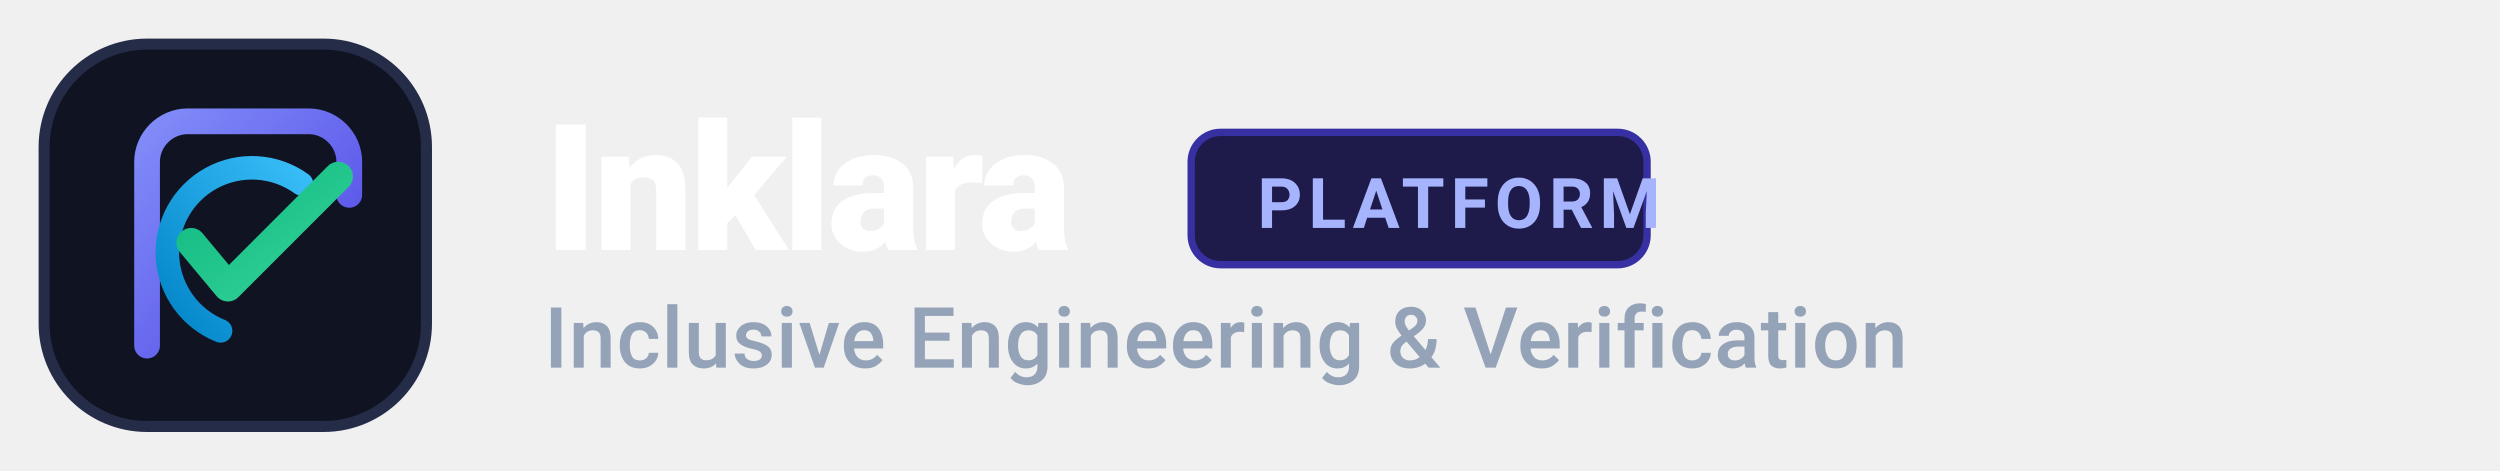
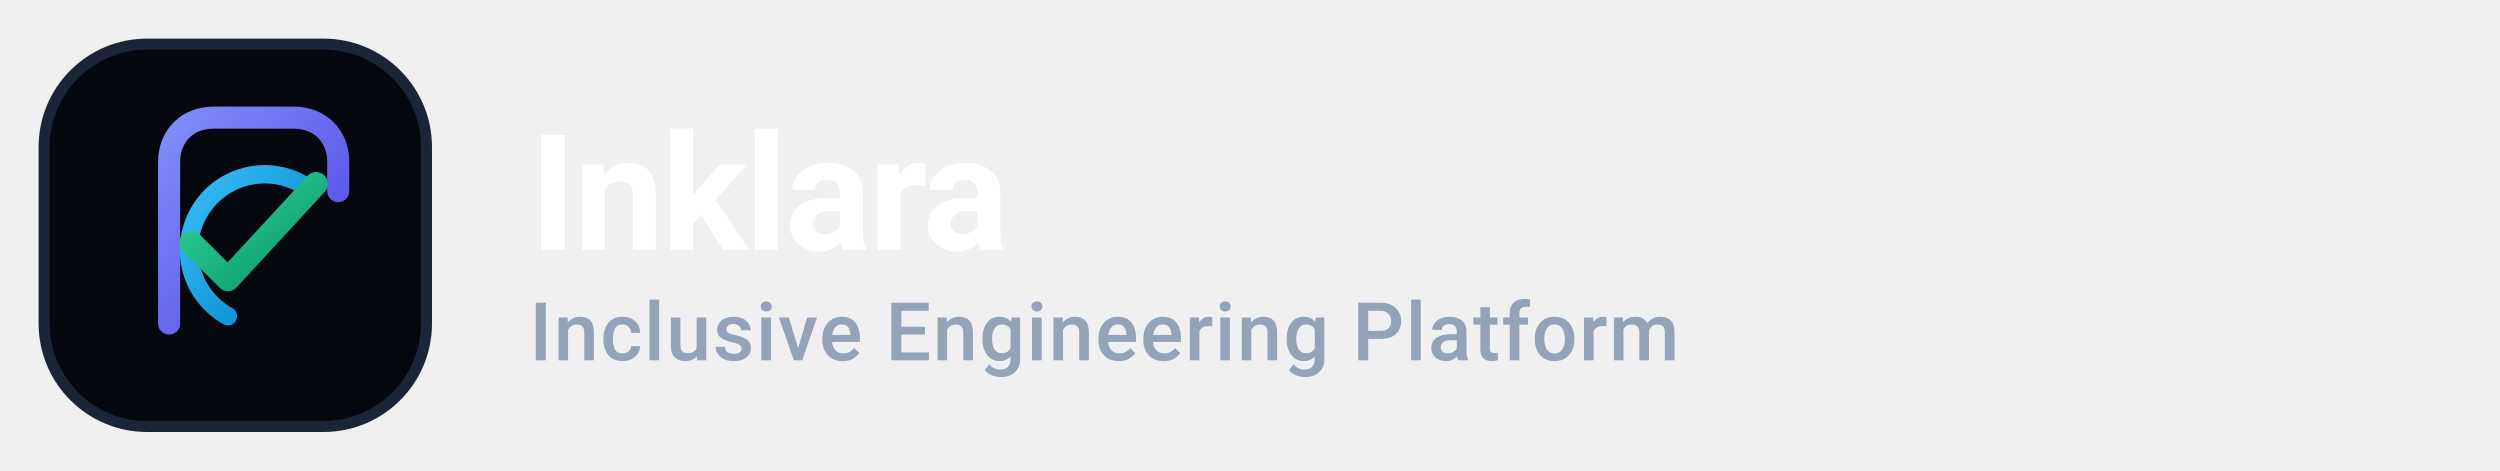
<svg xmlns="http://www.w3.org/2000/svg" viewBox="0 0 340 64" width="340" height="64" fill="none">
  <defs>
-     <linearGradient id="portal-grad" x1="0%" y1="0%" x2="100%" y2="100%">
+     <linearGradient id="portal-dark" x1="0%" y1="0%" x2="100%" y2="100%">
      <stop offset="0%" stop-color="#818cf8" />
      <stop offset="100%" stop-color="#4f46e5" />
    </linearGradient>
-     <linearGradient id="lens-grad" x1="0%" y1="100%" x2="100%" y2="0%">
-       <stop offset="0%" stop-color="#0284c7" />
-       <stop offset="100%" stop-color="#38bdf8" />
+     <linearGradient id="lens-dark" x1="0%" y1="0%" x2="100%" y2="100%">
+       <stop offset="0%" stop-color="#38bdf8" />
+       <stop offset="100%" stop-color="#0284c7" />
    </linearGradient>
-     <linearGradient id="verify-grad" x1="0%" y1="0%" x2="100%" y2="100%">
-       <stop offset="0%" stop-color="#10b981" />
-       <stop offset="100%" stop-color="#34d399" />
+     <linearGradient id="verify-dark" x1="0%" y1="0%" x2="100%" y2="100%">
+       <stop offset="0%" stop-color="#34d399" />
+       <stop offset="100%" stop-color="#059669" />
    </linearGradient>
  </defs>
  <g transform="translate(6, 6)">
-     <rect width="52" height="52" rx="14" fill="#101322" stroke="#252c48" stroke-width="1.5" />
-     <path d="M 14 41 L 14 16 C 14 13 16.5 10.5 19.5 10.5 L 36 10.5 C 39 10.5 41.5 13 41.5 16 L 41.5 20.5" stroke="url(#portal-grad)" stroke-width="3.5" stroke-linecap="round" stroke-linejoin="round" />
-     <path d="M 35 19 A 11.5 11.5 0 1 0 24 39" stroke="url(#lens-grad)" stroke-width="3.2" stroke-linecap="round" />
-     <path d="M 20 27 L 25 33 L 40 18" stroke="url(#verify-grad)" stroke-width="4" stroke-linecap="round" stroke-linejoin="round" />
+     <rect width="52" height="52" rx="14" fill="#06080f" stroke="#1c2438" stroke-width="1.5" />
+     <path d="M 17 38 L 17 16 C 17 12.5 19.5 10 23 10 L 34 10 C 37.5 10 40 12.5 40 16 L 40 20" stroke="url(#portal-dark)" stroke-width="3" stroke-linecap="round" stroke-linejoin="round" />
+     <path d="M 35 19 A 10 10 0 1 0 25 37" stroke="url(#lens-dark)" stroke-width="2.5" stroke-linecap="round" />
+     <path d="M 20 27 L 25 32 L 37 19" stroke="url(#verify-dark)" stroke-width="3.2" stroke-linecap="round" stroke-linejoin="round" />
  </g>
-   <text x="74" y="34" font-family="-apple-system, BlinkMacSystemFont, 'Segoe UI', Roboto, Helvetica, Arial, sans-serif" font-size="24" font-weight="800" fill="#ffffff" letter-spacing="-0.5">
+   <text x="72" y="34" font-family="-apple-system, BlinkMacSystemFont, 'Segoe UI', Roboto, sans-serif" font-size="22" font-weight="700" fill="#ffffff" letter-spacing="-0.4">
    Inklara
  </text>
-   <rect x="162" y="18" width="62" height="18" rx="4" fill="#1e1b4b" stroke="#3730a3" stroke-width="1" />
-   <text x="171" y="31" font-family="-apple-system, BlinkMacSystemFont, 'Segoe UI', Roboto, sans-serif" font-size="9.5" font-weight="700" fill="#a5b4fc" letter-spacing="0.8">
-     PLATFORM
-   </text>
-   <text x="74" y="50" font-family="-apple-system, BlinkMacSystemFont, 'Segoe UI', Roboto, Helvetica, Arial, sans-serif" font-size="11.5" font-weight="500" fill="#94a3b8" letter-spacing="0.1">
-     Inclusive Engineering &amp; Verification
+   <text x="72" y="49" font-family="-apple-system, BlinkMacSystemFont, 'Segoe UI', Roboto, sans-serif" font-size="11" font-weight="500" fill="#94a3b8" letter-spacing="0.2">
+     Inclusive Engineering Platform
  </text>
</svg>
